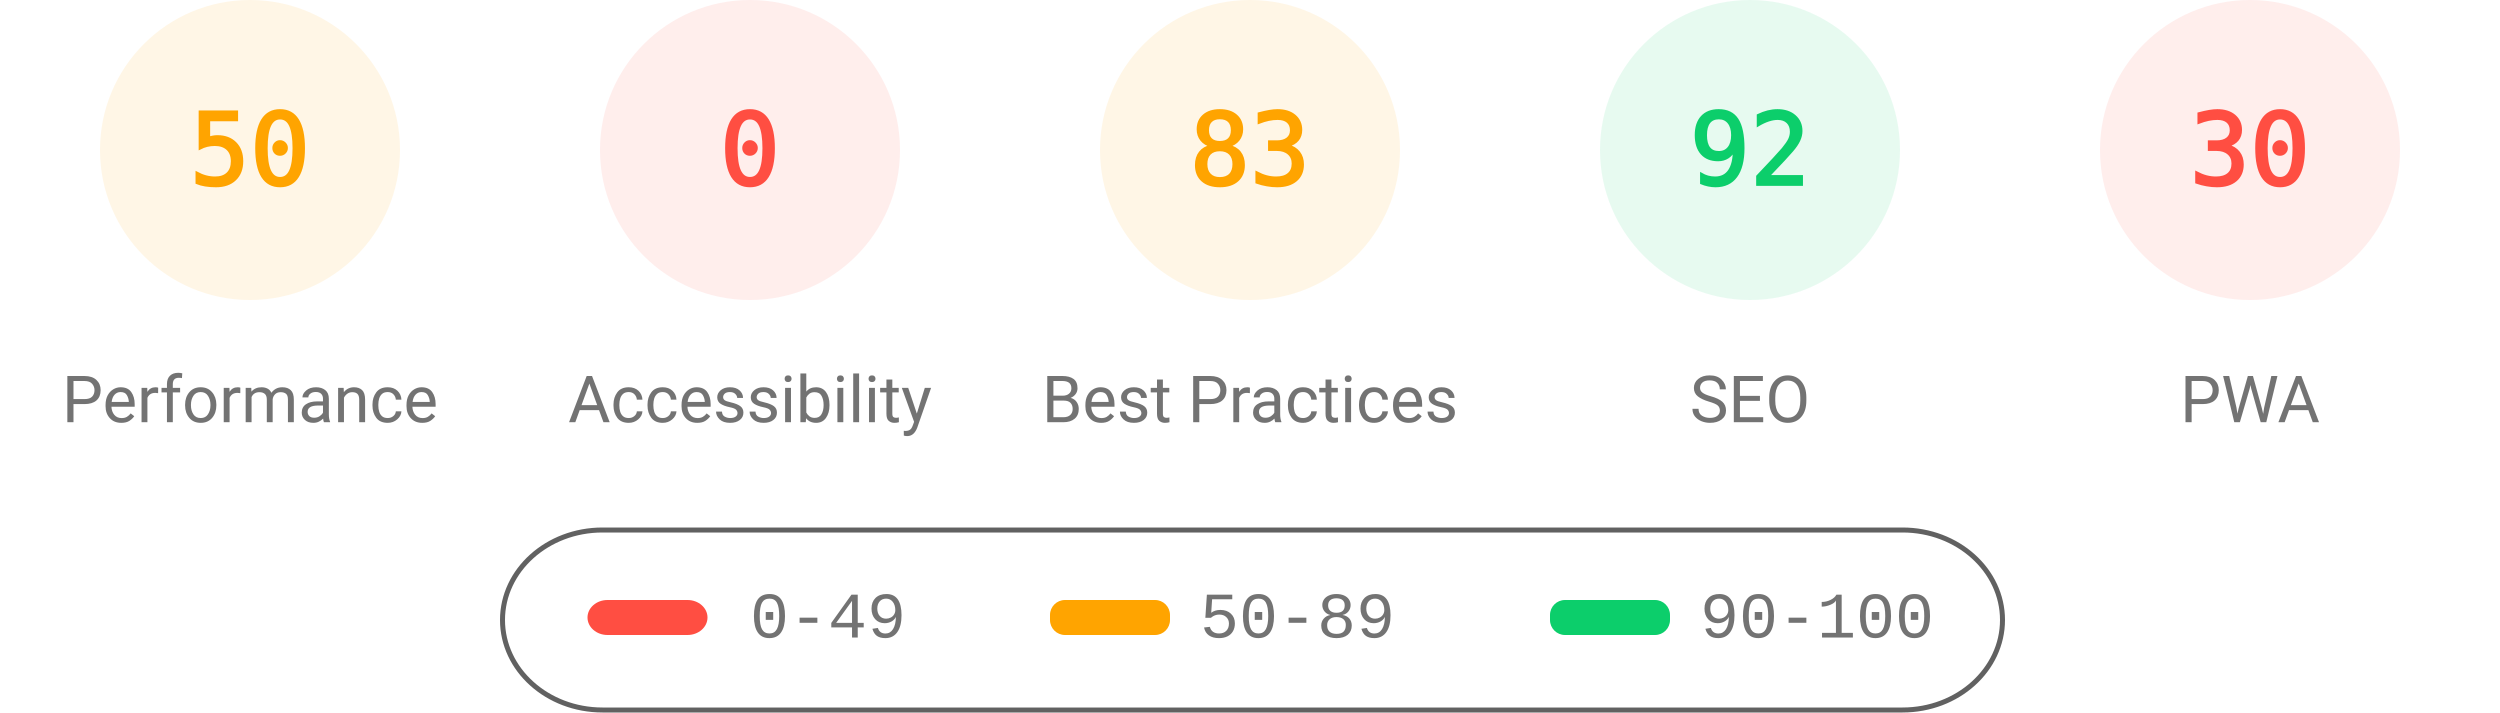
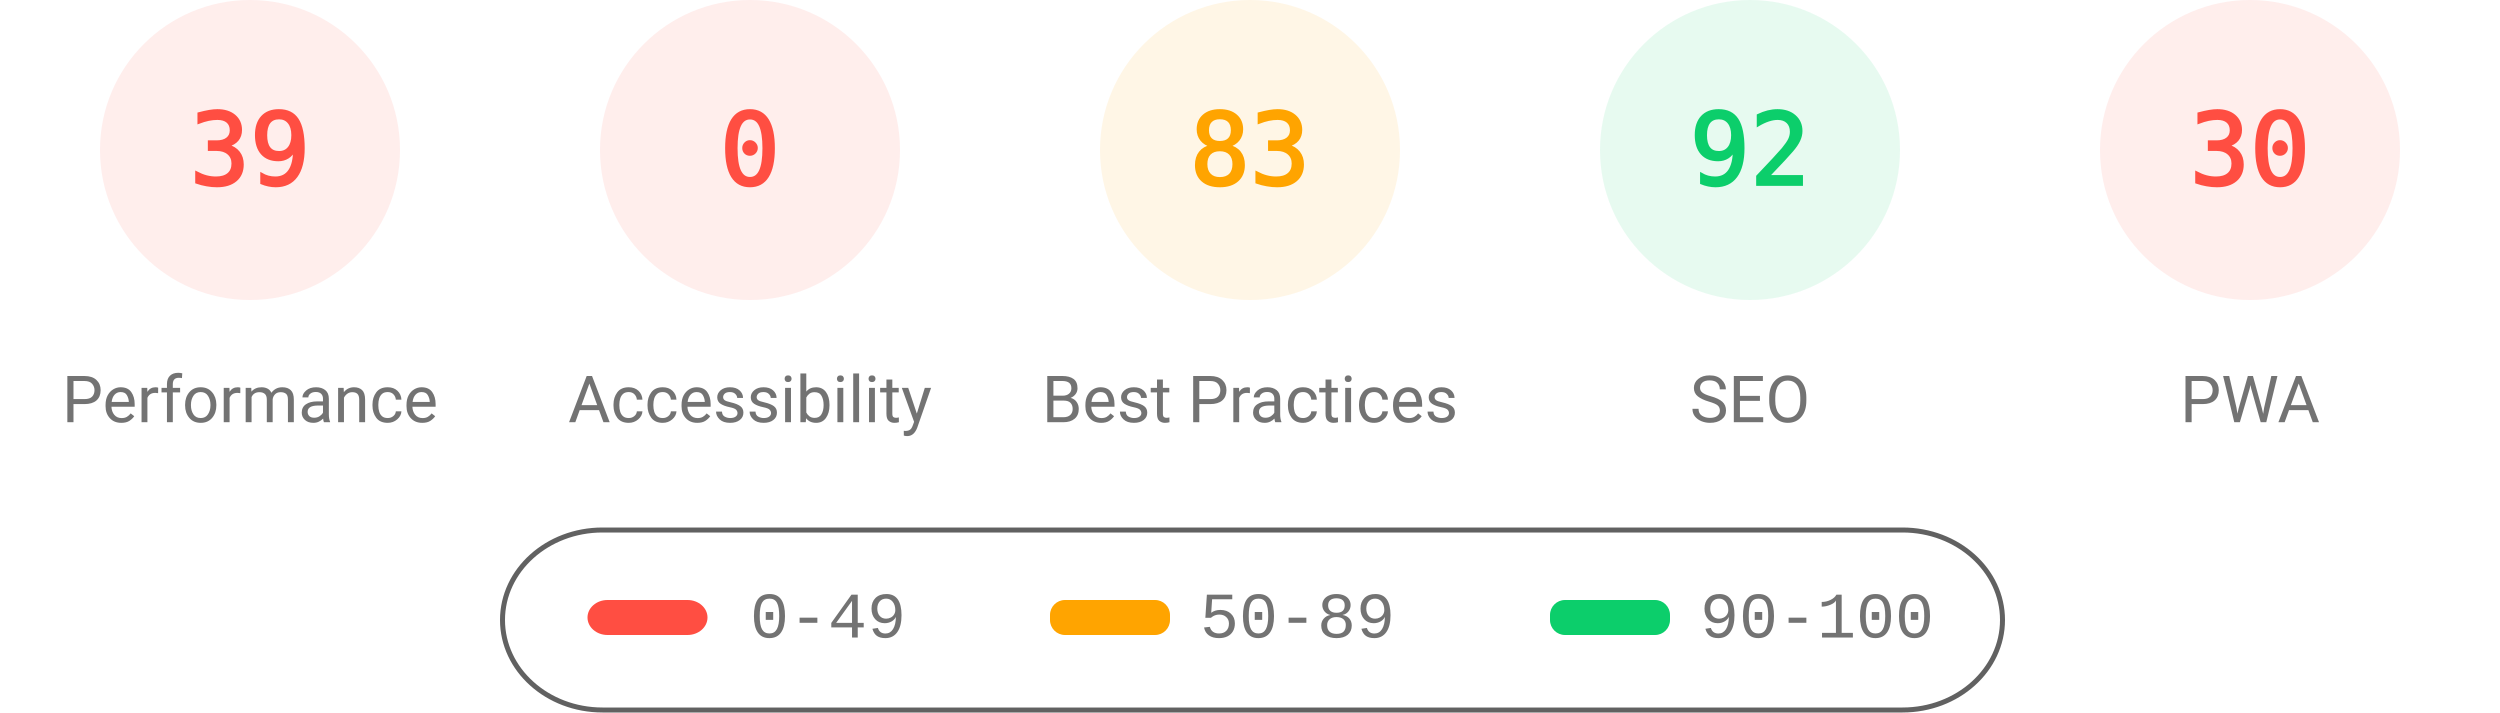
<svg xmlns="http://www.w3.org/2000/svg" fill="none" width="1000" height="285">
  <style>.gauge-base{opacity:.1}.gauge-arc{fill:none;animation-delay:250ms;stroke-linecap:round;transform:rotate(-90deg);transform-origin:100px 60px;animation:load-gauge 1s ease forwards}.guage-text{font-size:40px;font-family:monospace;text-align:center}.guage-red{color:#ff4e42;fill:#ff4e42;stroke:#ff4e42}.guage-orange{color:#ffa400;fill:#ffa400;stroke:#ffa400}.guage-green{color:#0cce6b;fill:#0cce6b;stroke:#0cce6b}.guage-undefined{color:#5c5c5c;fill:#5c5c5c;stroke:#5c5c5c}.guage-title{color:#737373;fill:#737373;stroke:none;font-size:26px;line-height:26px;font-family:Roboto,Halvetica,Arial,sans-serif}@keyframes load-gauge{from{stroke-dasharray:0 352.858}}</style>
-   <svg class="guage-div guage-perf guage-orange" viewBox="0 0 200 200" width="200" height="200">
+   <svg class="guage-div guage-perf guage-red" viewBox="0 0 200 200" width="200" height="200">
    <circle class="gauge-base" r="56" cx="100" cy="60" stroke-width="8" />
-     <circle class="gauge-arc guage-arc-1" r="56" cx="100" cy="60" stroke-width="8" style="stroke-dasharray:175.929,351.858" />
-     <text class="guage-text" x="100" y="60" alignment-baseline="central" dominant-baseline="central" text-anchor="middle">50</text>
+     <circle class="gauge-arc guage-arc-1" r="56" cx="100" cy="60" stroke-width="8" style="stroke-dasharray:137.225,351.858" />
+     <text class="guage-text" x="100" y="60" alignment-baseline="central" dominant-baseline="central" text-anchor="middle">39</text>
    <text class="guage-title" x="100" y="160" alignment-baseline="central" dominant-baseline="central" text-anchor="middle">Performance</text>
  </svg>
  <svg class="guage-div guage-acc guage-red" viewBox="0 0 200 200" width="200" height="200" x="200">
    <circle class="gauge-base" r="56" cx="100" cy="60" stroke-width="8" />
    <circle class="gauge-arc guage-arc-2" r="56" cx="100" cy="60" stroke-width="8" style="stroke-dasharray:0,351.858" />
    <text class="guage-text" x="100" y="60" alignment-baseline="central" dominant-baseline="central" text-anchor="middle">0</text>
    <text class="guage-title" x="100" y="160" alignment-baseline="central" dominant-baseline="central" text-anchor="middle">Accessibility</text>
  </svg>
  <svg class="guage-div guage-best guage-orange" viewBox="0 0 200 200" width="200" height="200" x="400">
    <circle class="gauge-base" r="56" cx="100" cy="60" stroke-width="8" />
    <circle class="gauge-arc guage-arc-3" r="56" cx="100" cy="60" stroke-width="8" style="stroke-dasharray:292.042,351.858" />
    <text class="guage-text" x="100" y="60" alignment-baseline="central" dominant-baseline="central" text-anchor="middle">83</text>
    <text class="guage-title" x="100" y="160" alignment-baseline="central" dominant-baseline="central" text-anchor="middle">Best Practices</text>
  </svg>
  <svg class="guage-div guage-seo guage-green" viewBox="0 0 200 200" width="200" height="200" x="600">
    <circle class="gauge-base" r="56" cx="100" cy="60" stroke-width="8" />
    <circle class="gauge-arc guage-arc-4" r="56" cx="100" cy="60" stroke-width="8" style="stroke-dasharray:323.709,351.858" />
    <text class="guage-text" x="100" y="60" alignment-baseline="central" dominant-baseline="central" text-anchor="middle">92</text>
    <text class="guage-title" x="100" y="160" alignment-baseline="central" dominant-baseline="central" text-anchor="middle">SEO</text>
  </svg>
  <svg class="guage-div guage-pwa guage-red" viewBox="0 0 200 200" width="200" height="200" x="800">
    <circle class="gauge-base" r="56" cx="100" cy="60" stroke-width="8" />
    <circle class="gauge-arc guage-arc-4" r="56" cx="100" cy="60" stroke-width="8" style="stroke-dasharray:105.557,351.858" />
    <text class="guage-text" x="100" y="60" alignment-baseline="central" dominant-baseline="central" text-anchor="middle">30</text>
    <text class="guage-title" x="100" y="160" alignment-baseline="central" dominant-baseline="central" text-anchor="middle">PWA</text>
  </svg>
  <svg width="604" height="76" x="200" y="210">
    <path fill="none" id="canvas_background" d="M-1-1h604v80H-1z" />
    <rect fill-opacity="0" stroke="#616161" stroke-width="2" rx="40" id="svg_2" height="72" width="600" y="2" x="1" fill="#000" />
    <rect stroke="#000" rx="8" id="svg_3" height="14" width="48" y="30" x="35" stroke-opacity="null" stroke-width="0" fill="#ff4e42" />
    <rect stroke="#000" rx="6" id="svg_4" height="14" width="48" y="30" x="220" stroke-opacity="null" stroke-width="0" fill="#ffa400" />
    <rect stroke="#000" rx="6" id="svg_5" height="14" width="48" y="30" x="420" stroke-opacity="null" stroke-width="0" fill="#0cce6b" />
    <text xml:space="preserve" text-anchor="start" font-family="'Courier New', Courier, monospace" font-size="26" id="svg_6" y="45" x="100" stroke-opacity="null" stroke-width="0" stroke="#000" fill="#737373">0-49</text>
    <text xml:space="preserve" text-anchor="start" font-family="'Courier New', Courier, monospace" font-size="26" id="svg_7" y="45" x="280" stroke-opacity="null" stroke-width="0" stroke="#000" fill="#737373">50-89</text>
    <text xml:space="preserve" text-anchor="start" font-family="'Courier New', Courier, monospace" font-size="26" id="svg_8" y="45" x="480" stroke-opacity="null" stroke-width="0" stroke="#000" fill="#737373">90-100</text>
  </svg>
</svg>
